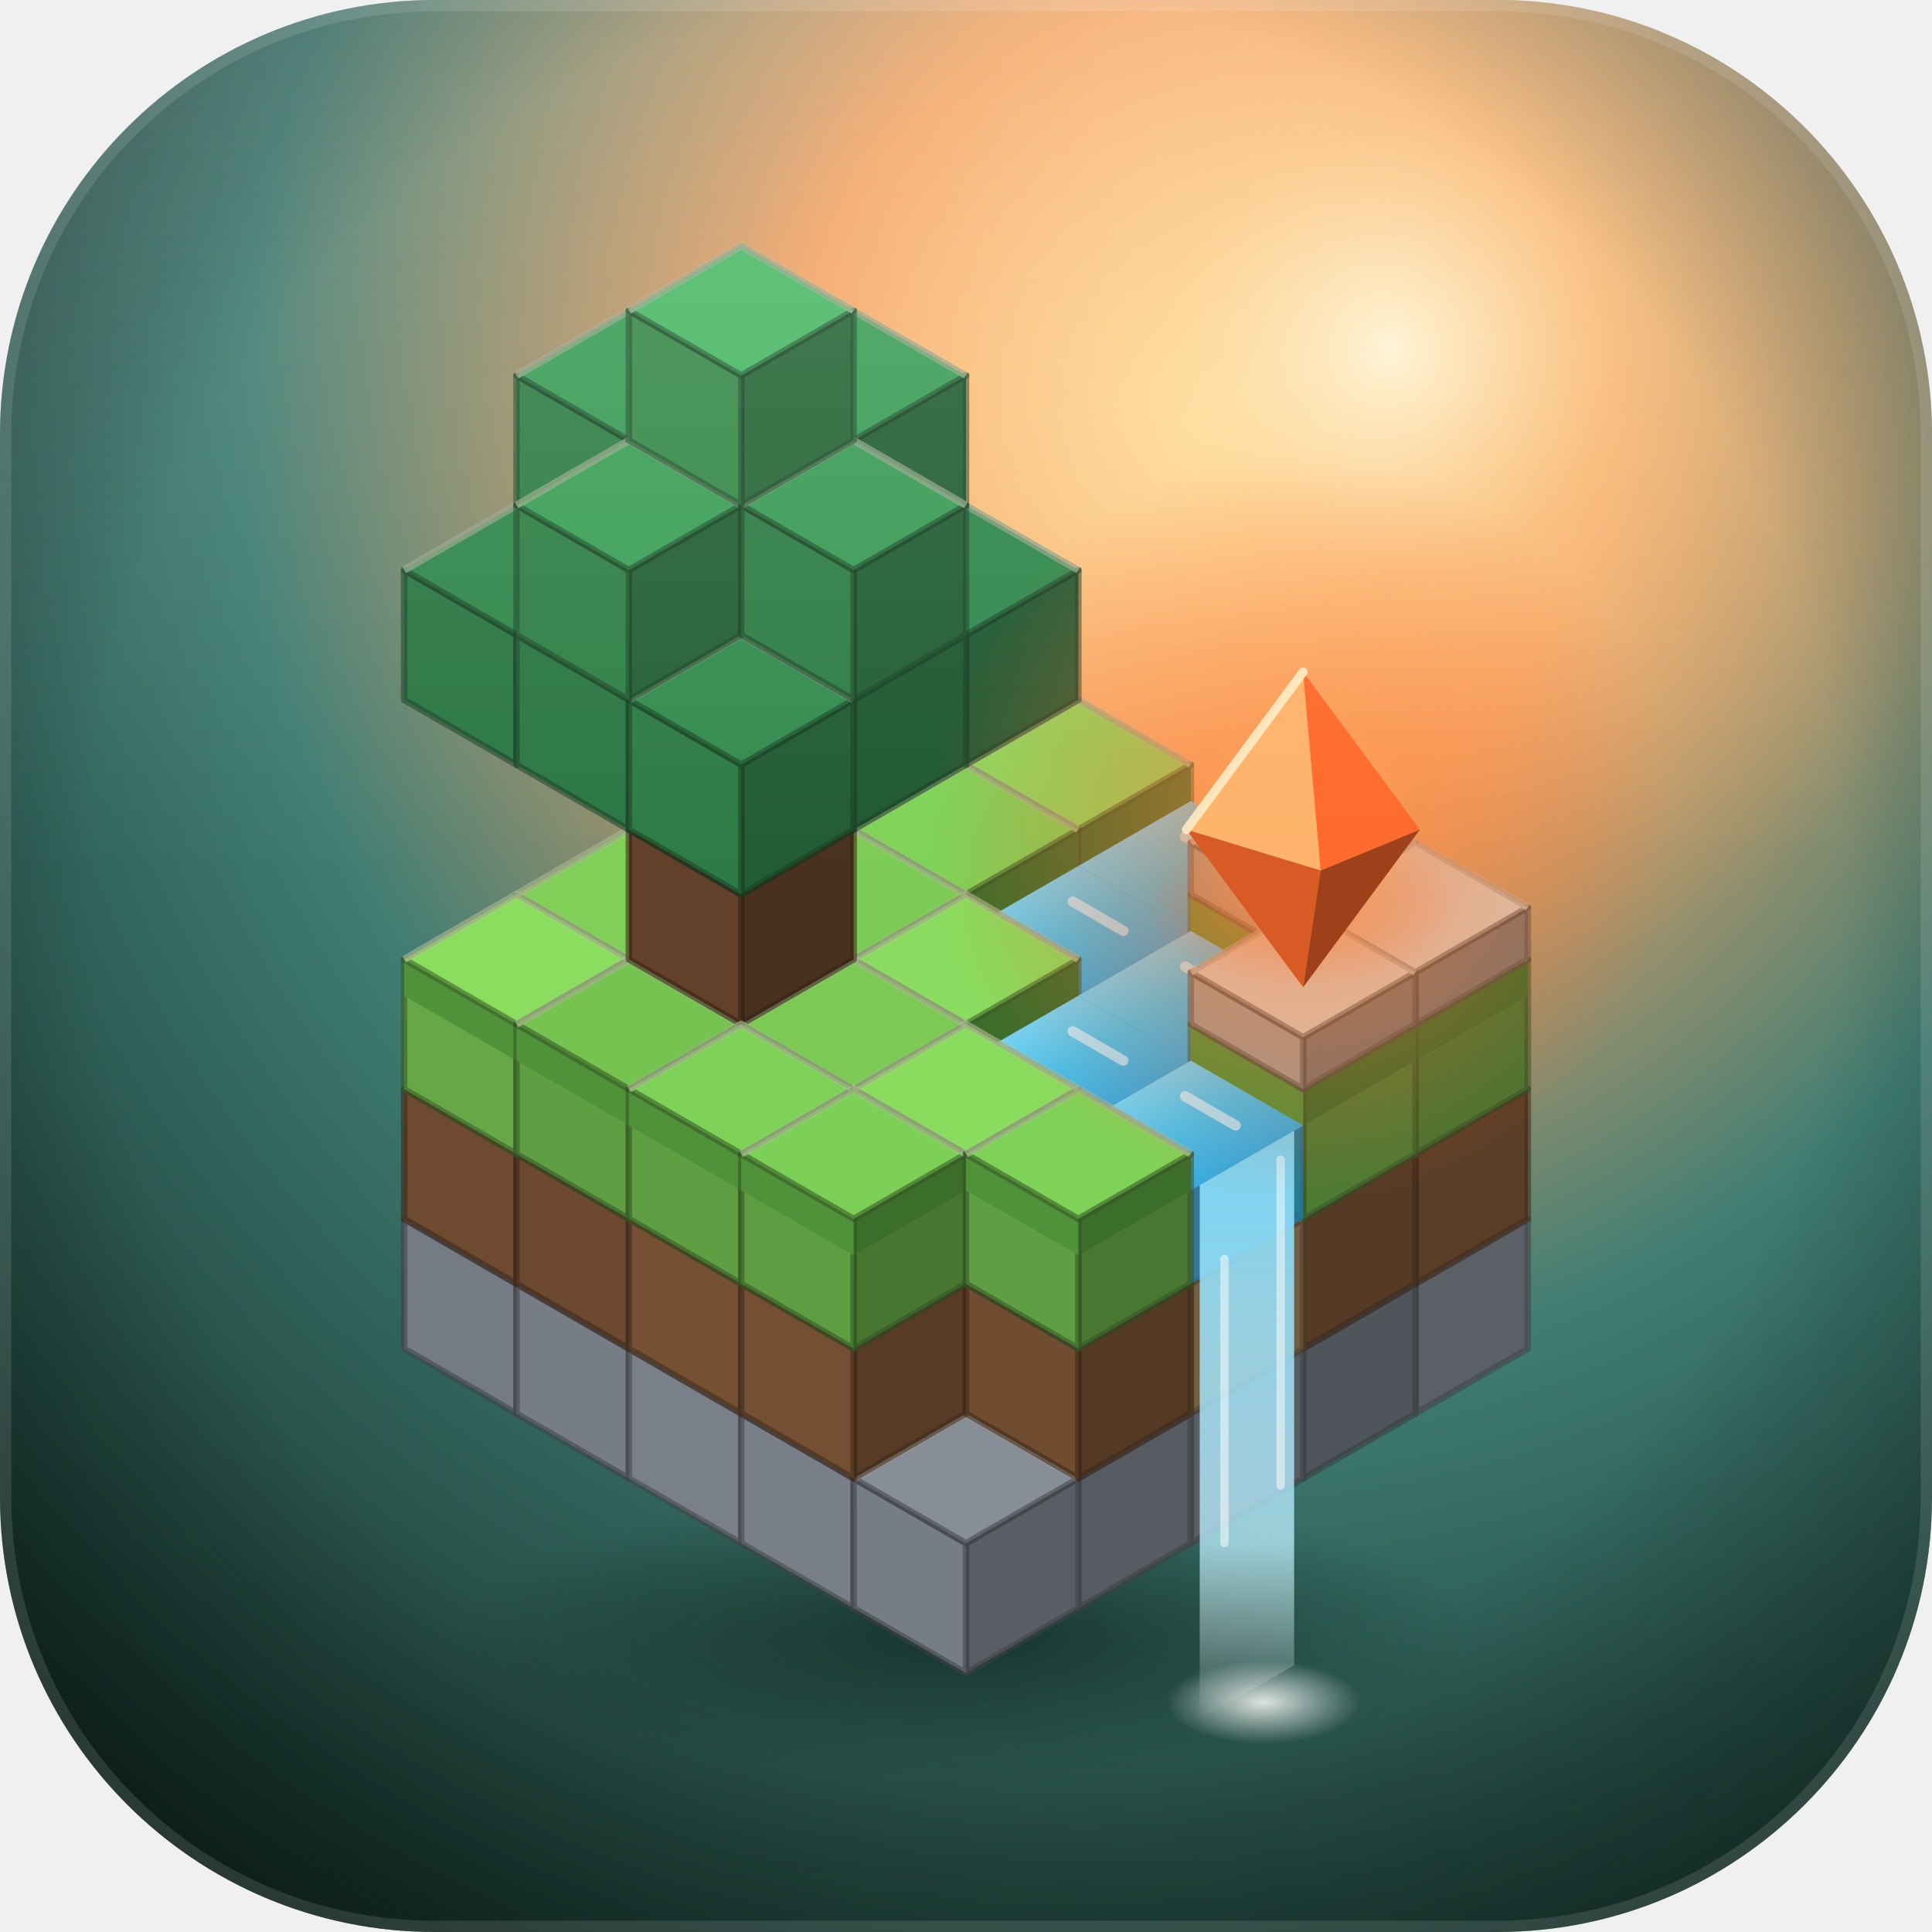
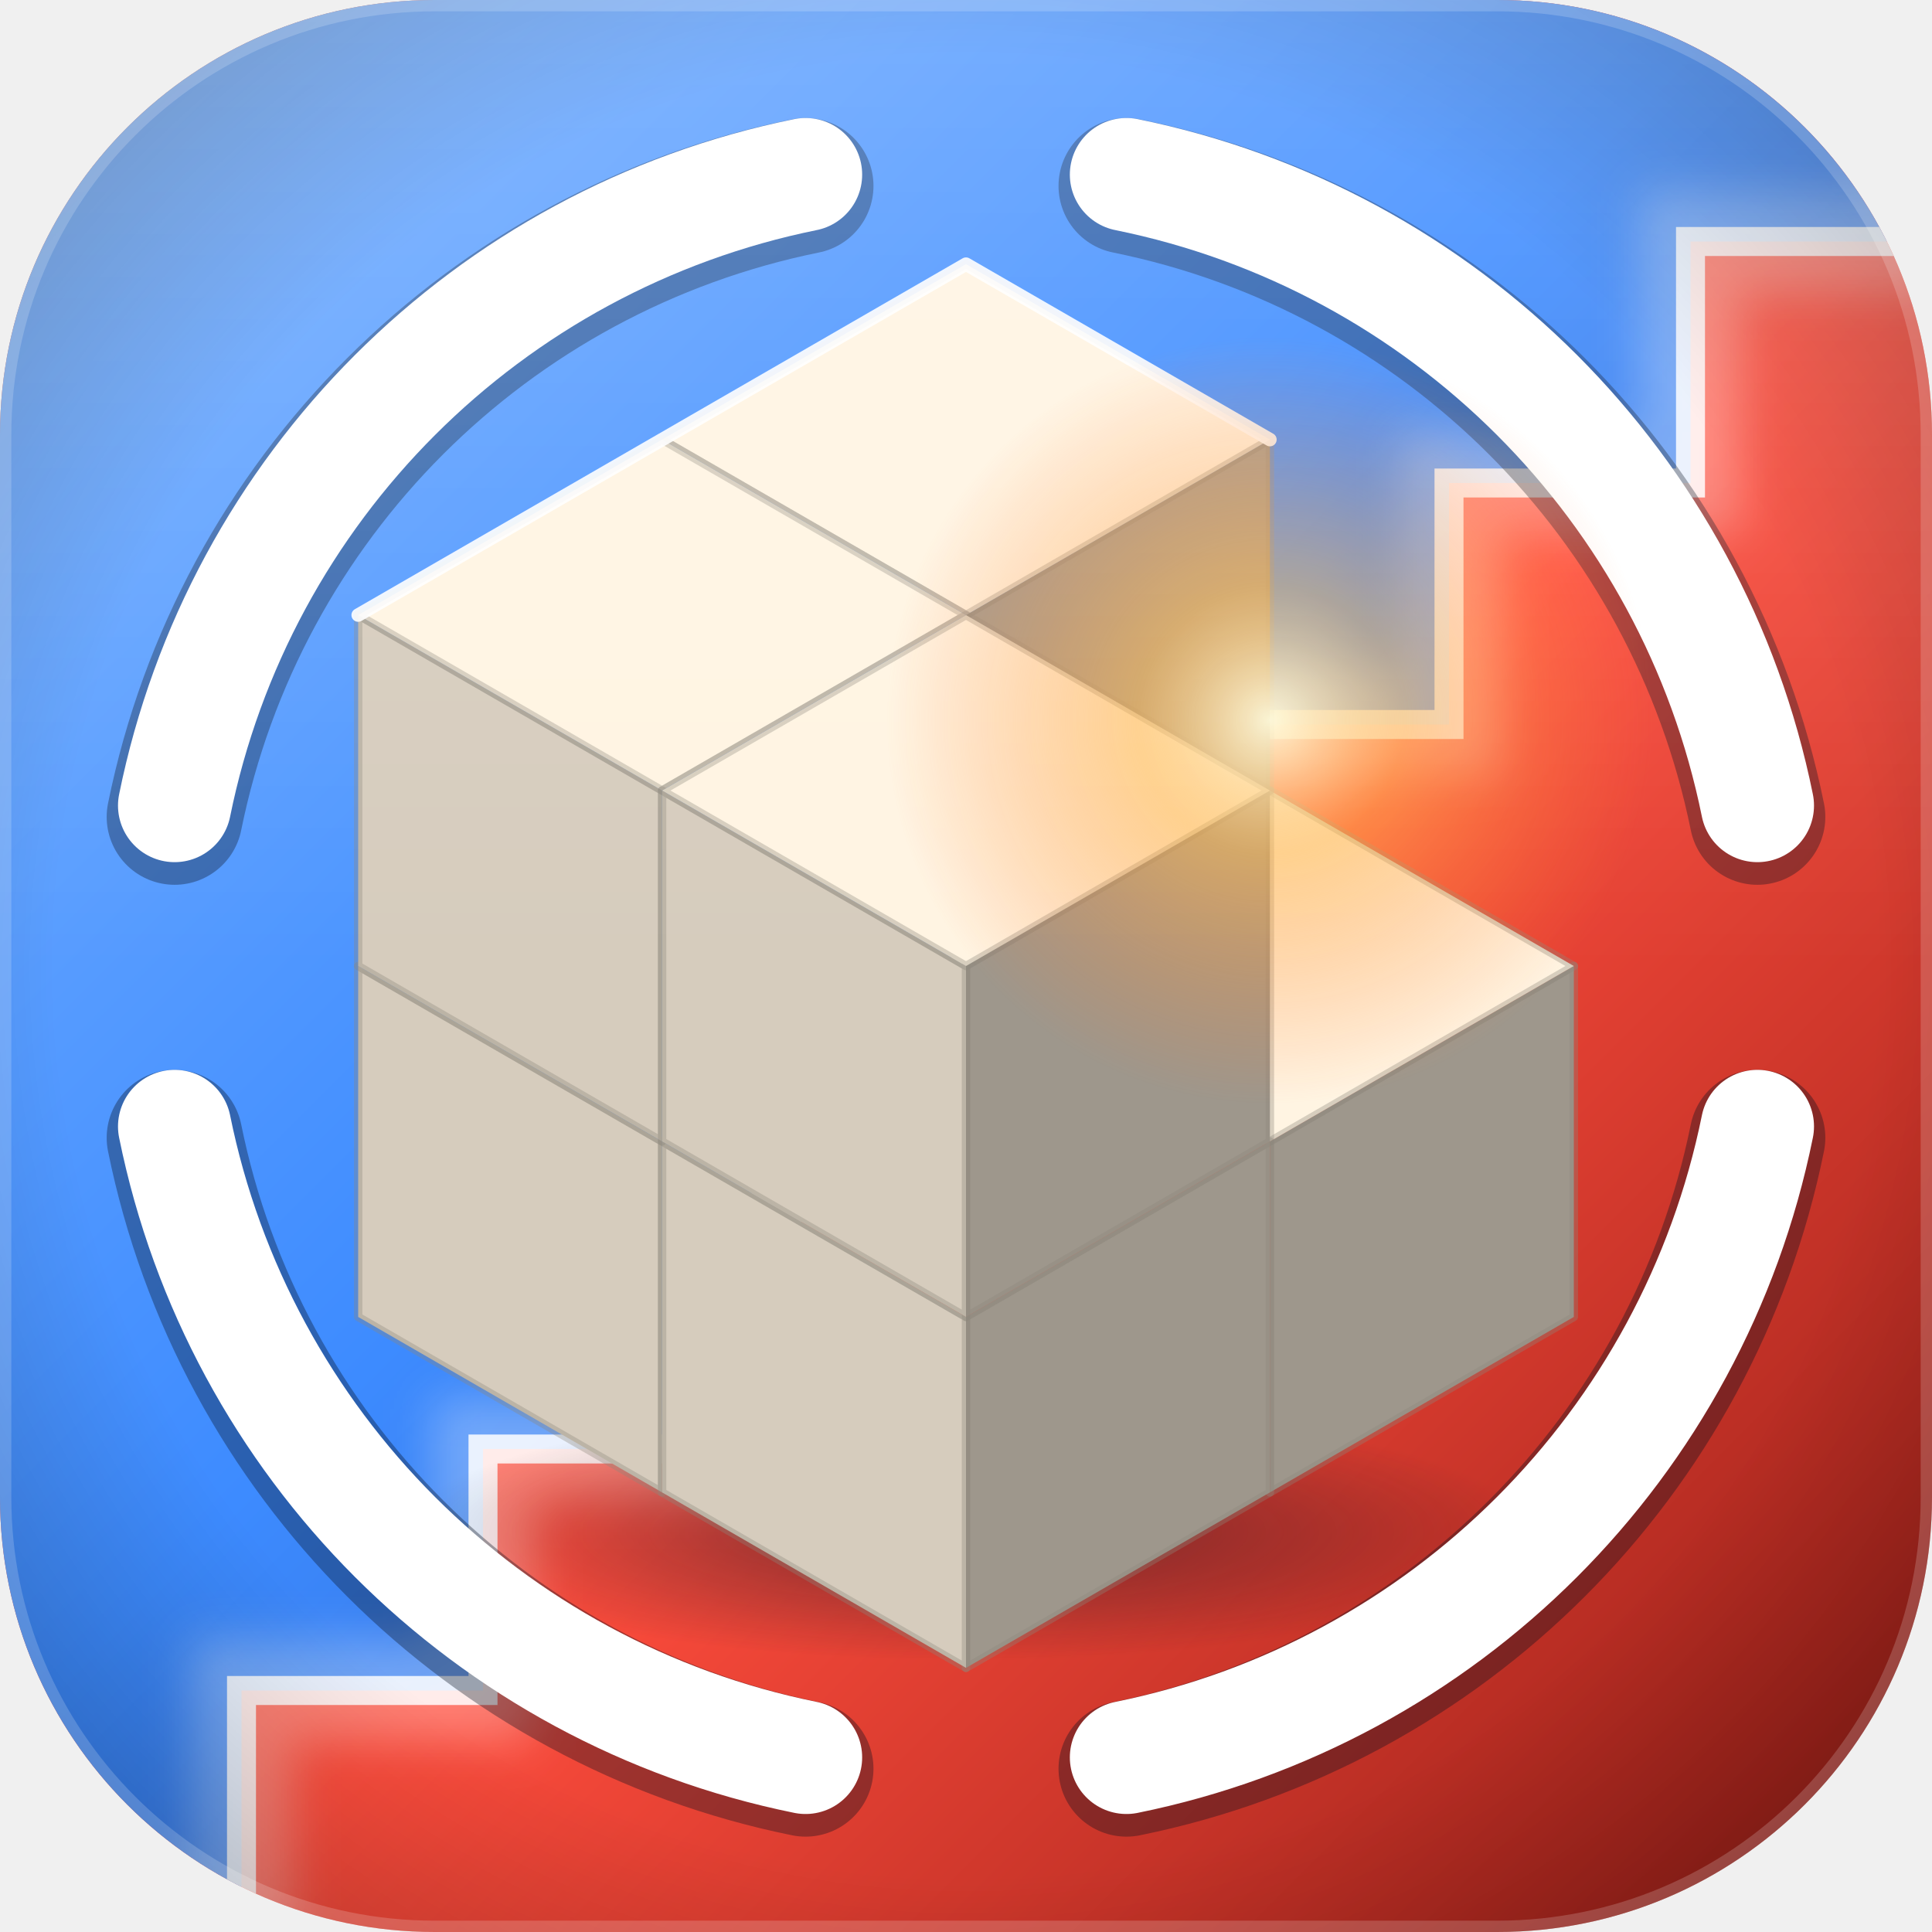
<svg xmlns="http://www.w3.org/2000/svg" viewBox="0 0 512 512" width="512" height="512">
  <defs>
-     <radialGradient id="sky" cx="62%" cy="22%" r="95%">
-       <stop offset="0" stop-color="#ffe2a3" />
-       <stop offset=".22" stop-color="#f3a466" />
-       <stop offset=".52" stop-color="#3f7d73" />
-       <stop offset="1" stop-color="#0d1f19" />
-     </radialGradient>
-     <radialGradient id="sun" cx="50%" cy="50%" r="50%">
-       <stop offset="0" stop-color="#fff6d8" stop-opacity=".95" />
-       <stop offset=".35" stop-color="#ffd38a" stop-opacity=".45" />
-       <stop offset="1" stop-color="#ffb060" stop-opacity="0" />
-     </radialGradient>
-     <radialGradient id="vignette" cx="50%" cy="45%" r="75%">
-       <stop offset=".6" stop-color="#000" stop-opacity="0" />
-       <stop offset="1" stop-color="#03100b" stop-opacity=".55" />
-     </radialGradient>
-     <linearGradient id="water" x1="0" y1="0" x2="1" y2="1">
-       <stop offset="0" stop-color="#9fe8ff" />
-       <stop offset=".5" stop-color="#46c1ec" />
-       <stop offset="1" stop-color="#2a93cf" />
+     <linearGradient id="blue" x1="0" y1="0" x2="1" y2="1">
+       <stop offset="0" stop-color="#7cb4ff" />
+       <stop offset=".45" stop-color="#3d8bff" />
+       <stop offset="1" stop-color="#1c3f9e" />
    </linearGradient>
-     <linearGradient id="fall" x1="0" y1="0" x2="0" y2="1">
-       <stop offset="0" stop-color="#7fd8f7" stop-opacity=".95" />
-       <stop offset=".7" stop-color="#bdefff" stop-opacity=".75" />
-       <stop offset="1" stop-color="#ffffff" stop-opacity="0" />
+     <linearGradient id="red" x1="0" y1="0" x2="1" y2="1">
+       <stop offset="0" stop-color="#ff8a5c" />
+       <stop offset=".55" stop-color="#ff4d3d" />
+       <stop offset="1" stop-color="#8e1a14" />
    </linearGradient>
-     <radialGradient id="mist">
-       <stop offset="0" stop-color="#fff" stop-opacity=".85" />
-       <stop offset="1" stop-color="#fff" stop-opacity="0" />
-     </radialGradient>
-     <radialGradient id="bloom">
-       <stop offset="0" stop-color="#ffd27a" stop-opacity=".95" />
-       <stop offset=".3" stop-color="#ff7a30" stop-opacity=".45" />
-       <stop offset="1" stop-color="#ff5a1f" stop-opacity="0" />
-     </radialGradient>
-     <radialGradient id="blast">
-       <stop offset="0" stop-color="#fff1c4" stop-opacity=".9" />
-       <stop offset=".35" stop-color="#ff9a45" stop-opacity=".45" />
-       <stop offset="1" stop-color="#ff6a2b" stop-opacity="0" />
+     <radialGradient id="flash">
+       <stop offset="0" stop-color="#fff8d6" stop-opacity=".95" />
+       <stop offset=".35" stop-color="#ffb347" stop-opacity=".55" />
+       <stop offset="1" stop-color="#ff7a2b" stop-opacity="0" />
    </radialGradient>
    <radialGradient id="shadow">
-       <stop offset="0" stop-color="#02120c" stop-opacity=".55" />
-       <stop offset="1" stop-color="#02120c" stop-opacity="0" />
+       <stop offset="0" stop-color="#071022" stop-opacity=".5" />
+       <stop offset="1" stop-color="#071022" stop-opacity="0" />
+     </radialGradient>
+     <radialGradient id="vignette" cx="50%" cy="50%" r="72%">
+       <stop offset=".65" stop-color="#000" stop-opacity="0" />
+       <stop offset="1" stop-color="#000" stop-opacity=".35" />
    </radialGradient>
    <linearGradient id="gloss" x1="0" y1="0" x2="0" y2="1">
-       <stop offset="0" stop-color="#fff" stop-opacity=".16" />
-       <stop offset=".45" stop-color="#fff" stop-opacity="0" />
+       <stop offset="0" stop-color="#fff" stop-opacity=".18" />
+       <stop offset=".5" stop-color="#fff" stop-opacity="0" />
    </linearGradient>
+     <filter id="soft" x="-10%" y="-10%" width="120%" height="120%">
+       <feGaussianBlur stdDeviation="6" />
+     </filter>
    <clipPath id="tile">
      <rect width="512" height="512" rx="115.2" />
    </clipPath>
  </defs>
  <g clip-path="url(#tile)">
-     <rect width="512" height="512" fill="url(#sky)" />
-     <circle cx="368.64" cy="92.16" r="174.08" fill="url(#sun)" />
-     <g transform="translate(256.00 271.44) scale(1.0746)">
-       <ellipse cx="0" cy="150.4" rx="124.8" ry="35.2" fill="url(#shadow)" />
-       <path d="M0.00 -96.00L27.71 -80.00L0.00 -64.00L-27.71 -80.00Z" fill="rgb(134,217,93)" stroke="rgba(53,86,36,0.55)" stroke-width="1.6" stroke-linejoin="round" />
-       <path d="M-27.713 -80L0 -96L27.713 -80" fill="none" stroke="rgba(255,250,225,.38)" stroke-width="1.76" stroke-linejoin="round" />
-       <path d="M55.43 -32.00L83.14 -16.00L55.43 0.00L27.71 -16.00Z" fill="rgb(173,142,98)" stroke="rgba(80,65,45,0.55)" stroke-width="1.6" stroke-linejoin="round" />
-       <path d="M27.713 -16L55.426 -32L83.138 -16" fill="none" stroke="rgba(255,250,225,.38)" stroke-width="1.76" stroke-linejoin="round" />
-       <path d="M-27.71 -80.00L0.00 -64.00L-27.71 -48.00L-55.43 -64.00Z" fill="rgb(133,216,92)" stroke="rgba(53,85,36,0.55)" stroke-width="1.6" stroke-linejoin="round" />
-       <path d="M-55.426 -64L-27.713 -80L0 -64" fill="none" stroke="rgba(255,250,225,.38)" stroke-width="1.76" stroke-linejoin="round" />
-       <path d="M55.43 -32.00L27.71 -16.00L27.71 -48.00L55.43 -64.00Z" fill="rgb(77,124,53)" stroke="rgba(54,87,37,0.55)" stroke-width="1.6" stroke-linejoin="round" />
-       <path d="M55.43 -55.04L27.71 -39.04L27.71 -48.00L55.43 -64.00Z" fill="rgb(59,109,43)" />
-       <path d="M27.71 -80.00L55.43 -64.00L27.71 -48.00L0.00 -64.00Z" fill="rgb(137,219,94)" stroke="rgba(54,87,37,0.55)" stroke-width="1.6" stroke-linejoin="round" />
-       <path d="M0 -64L27.713 -80L55.426 -64" fill="none" stroke="rgba(255,250,225,.38)" stroke-width="1.76" stroke-linejoin="round" />
-       <path d="M-138.56 80.00L-110.85 96.00L-110.85 64.00L-138.56 48.00Z" fill="rgb(116,123,132)" stroke="rgba(61,64,69,0.55)" stroke-width="1.6" stroke-linejoin="round" />
-       <path d="M138.56 80.00L110.85 96.00L110.85 64.00L138.56 48.00Z" fill="rgb(91,96,103)" stroke="rgba(64,67,72,0.55)" stroke-width="1.6" stroke-linejoin="round" />
-       <path d="M27.71 -16.00L55.43 0.00L27.71 16.00L0.00 0.00Z" fill="rgb(166,132,90)" stroke="rgba(76,61,41,0.55)" stroke-width="1.6" stroke-linejoin="round" />
-       <path d="M0 0L27.713 -16L55.426 0" fill="none" stroke="rgba(255,250,225,.38)" stroke-width="1.76" stroke-linejoin="round" />
-       <path d="M-55.43 -64.00L-27.71 -48.00L-55.43 -32.00L-83.14 -48.00Z" fill="rgb(139,221,95)" stroke="rgba(55,87,37,0.55)" stroke-width="1.6" stroke-linejoin="round" />
-       <path d="M-83.138 -48L-55.426 -64L-27.713 -48" fill="none" stroke="rgba(255,250,225,.38)" stroke-width="1.76" stroke-linejoin="round" />
-       <path d="M27.71 -16.00L0.00 0.00L0.00 -32.00L27.71 -48.00Z" fill="rgb(72,119,50)" stroke="rgba(50,83,35,0.55)" stroke-width="1.6" stroke-linejoin="round" />
-       <path d="M27.71 -39.04L0.00 -23.04L0.00 -32.00L27.71 -48.00Z" fill="rgb(59,109,43)" />
-       <path d="M0.00 -64.00L27.71 -48.00L0.00 -32.00L-27.71 -48.00Z" fill="rgb(127,210,88)" stroke="rgba(50,83,35,0.55)" stroke-width="1.6" stroke-linejoin="round" />
-       <path d="M-27.713 -48L0 -64L27.713 -48" fill="none" stroke="rgba(255,250,225,.38)" stroke-width="1.76" stroke-linejoin="round" />
-       <path d="M27.71 -16.00L55.43 0.00L55.43 -23.04L27.71 -39.04Z" fill="rgba(31,127,184,0.78)" />
-       <path d="M55.43 -55.04L83.14 -39.04L55.43 -23.04L27.71 -39.04Z" fill="url(#water)" />
-       <path d="M54.04 -46.24L66.511 -39.04" stroke="rgba(255,255,255,.55)" stroke-width="2.56" stroke-linecap="round" />
-       <path d="M-110.85 96.00L-83.14 112.00L-83.14 80.00L-110.85 64.00Z" fill="rgb(119,125,134)" stroke="rgba(62,65,70,0.55)" stroke-width="1.6" stroke-linejoin="round" />
-       <path d="M110.85 96.00L83.14 112.00L83.14 80.00L110.85 64.00Z" fill="rgb(80,85,92)" stroke="rgba(56,60,64,0.55)" stroke-width="1.6" stroke-linejoin="round" />
-       <path d="M-138.56 48.00L-110.85 64.00L-110.85 32.00L-138.56 16.00Z" fill="rgb(109,74,48)" stroke="rgba(57,39,25,0.55)" stroke-width="1.6" stroke-linejoin="round" />
-       <path d="M55.43 0.00L83.14 16.00L55.43 32.00L27.71 16.00Z" fill="rgb(169,135,93)" stroke="rgba(77,62,43,0.55)" stroke-width="1.6" stroke-linejoin="round" />
-       <path d="M27.713 16L55.426 0L83.138 16" fill="none" stroke="rgba(255,250,225,.38)" stroke-width="1.76" stroke-linejoin="round" />
-       <path d="M138.56 48.00L110.85 64.00L110.85 32.00L138.56 16.00Z" fill="rgb(91,62,39)" stroke="rgba(63,43,27,0.55)" stroke-width="1.6" stroke-linejoin="round" />
-       <path d="M-83.14 -48.00L-55.43 -32.00L-83.14 -16.00L-110.85 -32.00Z" fill="rgb(129,206,88)" stroke="rgba(55,87,37,0.55)" stroke-width="1.6" stroke-linejoin="round" />
-       <path d="M-110.851 -32L-83.138 -48L-55.426 -32" fill="none" stroke="rgba(255,250,225,.38)" stroke-width="1.76" stroke-linejoin="round" />
-       <path d="M-27.71 -48.00L0.00 -32.00L-27.71 -16.00L-55.43 -32.00Z" fill="rgb(125,203,87)" stroke="rgba(53,86,37,0.55)" stroke-width="1.6" stroke-linejoin="round" />
-       <path d="M-55.426 -32L-27.713 -48L0 -32" fill="none" stroke="rgba(255,250,225,.38)" stroke-width="1.76" stroke-linejoin="round" />
-       <path d="M55.43 0.00L27.71 16.00L27.71 -7.04L55.43 -23.04Z" fill="rgba(27,114,165,0.82)" />
-       <path d="M27.71 -39.04L55.43 -23.04L27.71 -7.04L0.00 -23.04Z" fill="url(#water)" />
-       <path d="M26.327 -30.24L38.798 -23.04" stroke="rgba(255,255,255,.55)" stroke-width="2.56" stroke-linecap="round" />
-       <path d="M55.43 0.00L83.14 16.00L83.14 -16.00L55.43 -32.00Z" fill="rgb(94,157,66)" stroke="rgba(49,82,34,0.55)" stroke-width="1.6" stroke-linejoin="round" />
-       <path d="M55.43 -23.04L83.14 -7.04L83.14 -16.00L55.43 -32.00Z" fill="rgb(79,146,57)" />
-       <path d="M83.14 -48.00L110.85 -32.00L83.14 -16.00L55.43 -32.00Z" fill="rgb(125,208,87)" stroke="rgba(49,82,34,0.55)" stroke-width="1.6" stroke-linejoin="round" />
-       <path d="M55.426 -32L83.138 -48L110.851 -32" fill="none" stroke="rgba(255,250,225,.38)" stroke-width="1.76" stroke-linejoin="round" />
-       <path d="M-83.14 112.00L-55.43 128.00L-55.43 96.00L-83.14 80.00Z" fill="rgb(122,128,137)" stroke="rgba(64,67,72,0.55)" stroke-width="1.6" stroke-linejoin="round" />
-       <path d="M83.14 112.00L55.43 128.00L55.43 96.00L83.14 80.00Z" fill="rgb(89,93,100)" stroke="rgba(62,65,70,0.55)" stroke-width="1.6" stroke-linejoin="round" />
-       <path d="M-110.85 64.00L-83.14 80.00L-83.14 48.00L-110.85 32.00Z" fill="rgb(108,73,47)" stroke="rgba(57,38,25,0.55)" stroke-width="1.6" stroke-linejoin="round" />
-       <path d="M27.71 16.00L55.43 32.00L27.71 48.00L0.00 32.00Z" fill="rgb(175,144,100)" stroke="rgba(80,66,46,0.55)" stroke-width="1.6" stroke-linejoin="round" />
-       <path d="M0 32L27.713 16L55.426 32" fill="none" stroke="rgba(255,250,225,.38)" stroke-width="1.76" stroke-linejoin="round" />
-       <path d="M110.85 64.00L83.14 80.00L83.14 48.00L110.85 32.00Z" fill="rgb(85,58,37)" stroke="rgba(59,40,26,0.55)" stroke-width="1.6" stroke-linejoin="round" />
-       <path d="M-138.56 16.00L-110.85 32.00L-110.85 0.00L-138.56 -16.00Z" fill="rgb(104,167,72)" stroke="rgba(54,87,37,0.55)" stroke-width="1.6" stroke-linejoin="round" />
-       <path d="M-138.56 -7.04L-110.85 8.96L-110.85 0.00L-138.56 -16.00Z" fill="rgb(79,146,57)" />
-       <path d="M-110.85 -32.00L-83.14 -16.00L-110.85 0.00L-138.56 -16.00Z" fill="rgb(138,221,95)" stroke="rgba(54,87,37,0.55)" stroke-width="1.6" stroke-linejoin="round" />
-       <path d="M-138.564 -16L-110.851 -32L-83.138 -16" fill="none" stroke="rgba(255,250,225,.38)" stroke-width="1.76" stroke-linejoin="round" />
-       <path d="M27.71 16.00L0.00 32.00L0.00 0.00L27.71 -16.00Z" fill="rgb(78,124,53)" stroke="rgba(54,87,37,0.55)" stroke-width="1.6" stroke-linejoin="round" />
-       <path d="M27.71 -7.04L0.00 8.96L0.00 0.00L27.71 -16.00Z" fill="rgb(59,109,43)" />
-       <path d="M0.00 -32.00L27.71 -16.00L0.00 0.00L-27.71 -16.00Z" fill="rgb(137,220,95)" stroke="rgba(54,87,37,0.55)" stroke-width="1.6" stroke-linejoin="round" />
-       <path d="M-27.713 -16L0 -32L27.713 -16" fill="none" stroke="rgba(255,250,225,.38)" stroke-width="1.76" stroke-linejoin="round" />
-       <path d="M27.71 16.00L55.43 32.00L55.43 8.96L27.71 -7.04Z" fill="rgba(31,127,184,0.78)" />
-       <path d="M55.43 -23.04L83.14 -7.04L55.43 8.96L27.71 -7.04Z" fill="url(#water)" />
-       <path d="M54.04 -14.24L66.511 -7.04" stroke="rgba(255,255,255,.55)" stroke-width="2.56" stroke-linecap="round" />
-       <path d="M138.56 16.00L110.85 32.00L110.85 0.00L138.56 -16.00Z" fill="rgb(69,117,49)" stroke="rgba(48,81,34,0.55)" stroke-width="1.6" stroke-linejoin="round" />
-       <path d="M138.56 -7.04L110.85 8.96L110.85 0.00L138.56 -16.00Z" fill="rgb(59,109,43)" />
-       <path d="M110.85 -32.00L138.56 -16.00L110.85 0.00L83.14 -16.00Z" fill="rgb(123,206,86)" stroke="rgba(48,81,34,0.55)" stroke-width="1.6" stroke-linejoin="round" />
-       <path d="M83.138 -16L110.851 -32L138.564 -16" fill="none" stroke="rgba(255,250,225,.38)" stroke-width="1.76" stroke-linejoin="round" />
-       <path d="M110.85 -32.00L83.14 -16.00L83.14 -28.80L110.85 -44.80Z" fill="rgb(120,117,109)" stroke="rgba(84,81,76,0.55)" stroke-width="1.6" stroke-linejoin="round" />
-       <path d="M55.43 -32.00L83.14 -16.00L83.14 -28.80L55.43 -44.80Z" fill="rgb(160,156,145)" stroke="rgba(84,81,76,0.55)" stroke-width="1.6" stroke-linejoin="round" />
-       <path d="M83.14 -60.80L110.85 -44.80L83.14 -28.80L55.43 -44.80Z" fill="rgb(213,206,192)" stroke="rgba(84,81,76,0.55)" stroke-width="1.6" stroke-linejoin="round" />
-       <path d="M55.426 -44.8L83.138 -60.8L110.851 -44.8" fill="none" stroke="rgba(255,250,225,.38)" stroke-width="1.76" stroke-linejoin="round" />
-       <path d="M-55.43 128.00L-27.71 144.00L-27.71 112.00L-55.43 96.00Z" fill="rgb(121,127,136)" stroke="rgba(63,66,71,0.55)" stroke-width="1.6" stroke-linejoin="round" />
-       <path d="M55.43 128.00L27.71 144.00L27.71 112.00L55.43 96.00Z" fill="rgb(87,91,98)" stroke="rgba(60,64,68,0.55)" stroke-width="1.6" stroke-linejoin="round" />
-       <path d="M-83.14 80.00L-55.43 96.00L-55.43 64.00L-83.14 48.00Z" fill="rgb(117,80,51)" stroke="rgba(61,42,26,0.55)" stroke-width="1.6" stroke-linejoin="round" />
-       <path d="M83.14 80.00L55.43 96.00L55.43 64.00L83.14 48.00Z" fill="rgb(115,95,66)" stroke="rgba(81,67,46,0.55)" stroke-width="1.6" stroke-linejoin="round" />
-       <path d="M55.43 32.00L83.14 48.00L55.43 64.00L27.71 48.00Z" fill="rgb(176,145,101)" stroke="rgba(81,67,46,0.55)" stroke-width="1.6" stroke-linejoin="round" />
-       <path d="M27.713 48L55.426 32L83.138 48" fill="none" stroke="rgba(255,250,225,.38)" stroke-width="1.76" stroke-linejoin="round" />
-       <path d="M-110.85 32.00L-83.14 48.00L-83.14 16.00L-110.85 0.00Z" fill="rgb(96,158,67)" stroke="rgba(50,83,35,0.55)" stroke-width="1.6" stroke-linejoin="round" />
-       <path d="M-110.85 8.96L-83.14 24.96L-83.14 16.00L-110.85 0.00Z" fill="rgb(79,146,57)" />
-       <path d="M-83.14 -16.00L-55.43 0.00L-83.14 16.00L-110.85 0.00Z" fill="rgb(118,195,82)" stroke="rgba(50,83,35,0.55)" stroke-width="1.6" stroke-linejoin="round" />
-       <path d="M-110.851 0L-83.138 -16L-55.426 0" fill="none" stroke="rgba(255,250,225,.38)" stroke-width="1.76" stroke-linejoin="round" />
-       <path d="M-27.71 -16.00L0.00 0.00L-27.71 16.00L-55.43 0.00Z" fill="rgb(124,201,86)" stroke="rgba(53,85,36,0.55)" stroke-width="1.6" stroke-linejoin="round" />
-       <path d="M-55.426 0L-27.713 -16L0 0" fill="none" stroke="rgba(255,250,225,.38)" stroke-width="1.76" stroke-linejoin="round" />
-       <path d="M55.43 32.00L27.71 48.00L27.71 24.96L55.43 8.96Z" fill="rgba(27,114,165,0.82)" />
-       <path d="M27.71 -7.04L55.43 8.96L27.71 24.96L0.00 8.96Z" fill="url(#water)" />
-       <path d="M26.327 1.76L38.798 8.96" stroke="rgba(255,255,255,.55)" stroke-width="2.56" stroke-linecap="round" />
-       <path d="M110.85 32.00L83.14 48.00L83.14 16.00L110.85 0.00Z" fill="rgb(76,123,52)" stroke="rgba(53,86,37,0.55)" stroke-width="1.6" stroke-linejoin="round" />
-       <path d="M110.85 8.96L83.14 24.96L83.14 16.00L110.85 0.00Z" fill="rgb(59,109,43)" />
-       <path d="M55.43 32.00L83.14 48.00L83.14 16.00L55.43 0.00Z" fill="rgb(102,164,70)" stroke="rgba(53,86,37,0.55)" stroke-width="1.6" stroke-linejoin="round" />
-       <path d="M55.43 8.96L83.14 24.96L83.14 16.00L55.43 0.00Z" fill="rgb(79,146,57)" />
-       <path d="M83.14 -16.00L110.85 0.00L83.14 16.00L55.43 0.00Z" fill="rgb(135,218,93)" stroke="rgba(53,86,37,0.55)" stroke-width="1.6" stroke-linejoin="round" />
-       <path d="M55.426 0L83.138 -16L110.851 0" fill="none" stroke="rgba(255,250,225,.38)" stroke-width="1.76" stroke-linejoin="round" />
-       <path d="M-27.71 -16.00L-55.43 0.00L-55.43 -32.00L-27.71 -48.00Z" fill="rgb(73,48,31)" stroke="rgba(51,34,21,0.55)" stroke-width="1.6" stroke-linejoin="round" />
-       <path d="M-83.14 -16.00L-55.43 0.00L-55.43 -32.00L-83.14 -48.00Z" fill="rgb(98,64,41)" stroke="rgba(51,34,21,0.55)" stroke-width="1.6" stroke-linejoin="round" />
-       <path d="M138.56 -16.00L110.85 0.00L110.85 -12.80L138.56 -28.80Z" fill="rgb(120,117,109)" stroke="rgba(84,81,76,0.55)" stroke-width="1.6" stroke-linejoin="round" />
-       <path d="M83.14 -16.00L110.85 0.00L110.85 -12.80L83.14 -28.80Z" fill="rgb(160,156,145)" stroke="rgba(84,81,76,0.55)" stroke-width="1.6" stroke-linejoin="round" />
-       <path d="M110.85 -44.80L138.56 -28.80L110.85 -12.80L83.14 -28.80Z" fill="rgb(213,206,192)" stroke="rgba(84,81,76,0.55)" stroke-width="1.6" stroke-linejoin="round" />
-       <path d="M83.138 -28.8L110.851 -44.8L138.564 -28.8" fill="none" stroke="rgba(255,250,225,.38)" stroke-width="1.76" stroke-linejoin="round" />
-       <path d="M-55.43 -160.00L-27.71 -144.00L-55.43 -128.00L-83.14 -144.00Z" fill="rgb(49,135,76)" stroke="rgba(22,62,35,0.55)" stroke-width="1.6" stroke-linejoin="round" />
-       <path d="M-83.138 -144L-55.426 -160L-27.713 -144" fill="none" stroke="rgba(255,250,225,.38)" stroke-width="1.76" stroke-linejoin="round" />
-       <path d="M27.71 144.00L0.00 160.00L0.00 128.00L27.71 112.00Z" fill="rgb(89,93,100)" stroke="rgba(62,65,70,0.55)" stroke-width="1.6" stroke-linejoin="round" />
-       <path d="M-27.71 144.00L0.00 160.00L0.00 128.00L-27.71 112.00Z" fill="rgb(118,125,134)" stroke="rgba(62,65,70,0.55)" stroke-width="1.6" stroke-linejoin="round" />
-       <path d="M0.00 96.00L27.71 112.00L0.00 128.00L-27.71 112.00Z" fill="rgb(135,142,152)" stroke="rgba(62,65,70,0.55)" stroke-width="1.6" stroke-linejoin="round" />
-       <path d="M-27.713 112L0 96L27.713 112" fill="none" stroke="rgba(255,250,225,.38)" stroke-width="1.76" stroke-linejoin="round" />
-       <path d="M0.00 96.00L-27.71 112.00L-27.71 80.00L0.00 64.00Z" fill="rgb(87,59,38)" stroke="rgba(61,41,26,0.55)" stroke-width="1.6" stroke-linejoin="round" />
-       <path d="M-55.43 96.00L-27.71 112.00L-27.71 80.00L-55.43 64.00Z" fill="rgb(116,79,51)" stroke="rgba(61,41,26,0.55)" stroke-width="1.6" stroke-linejoin="round" />
-       <path d="M55.43 96.00L27.71 112.00L27.71 80.00L55.43 64.00Z" fill="rgb(84,57,36)" stroke="rgba(58,39,25,0.55)" stroke-width="1.6" stroke-linejoin="round" />
-       <path d="M0.00 96.00L27.71 112.00L27.71 80.00L0.00 64.00Z" fill="rgb(112,76,49)" stroke="rgba(58,39,25,0.55)" stroke-width="1.6" stroke-linejoin="round" />
-       <path d="M-83.14 48.00L-55.43 64.00L-55.43 32.00L-83.14 16.00Z" fill="rgb(95,158,66)" stroke="rgba(50,83,35,0.55)" stroke-width="1.6" stroke-linejoin="round" />
-       <path d="M-83.14 24.96L-55.43 40.96L-55.43 32.00L-83.14 16.00Z" fill="rgb(79,146,57)" />
-       <path d="M-55.43 0.00L-27.71 16.00L-55.43 32.00L-83.14 16.00Z" fill="rgb(127,210,88)" stroke="rgba(50,83,35,0.55)" stroke-width="1.6" stroke-linejoin="round" />
-       <path d="M-83.138 16L-55.426 0L-27.713 16" fill="none" stroke="rgba(255,250,225,.38)" stroke-width="1.76" stroke-linejoin="round" />
-       <path d="M0.00 0.00L27.71 16.00L0.00 32.00L-27.71 16.00Z" fill="rgb(137,220,94)" stroke="rgba(54,87,37,0.55)" stroke-width="1.6" stroke-linejoin="round" />
-       <path d="M-27.713 16L0 0L27.713 16" fill="none" stroke="rgba(255,250,225,.38)" stroke-width="1.76" stroke-linejoin="round" />
-       <path d="M83.14 48.00L55.43 64.00L55.43 40.96L83.14 24.96Z" fill="rgba(27,114,165,0.82)" />
-       <path d="M55.43 8.96L83.14 24.96L55.43 40.96L27.71 24.96Z" fill="url(#water)" />
-       <path d="M54.04 17.76L66.511 24.96" stroke="rgba(255,255,255,.55)" stroke-width="2.56" stroke-linecap="round" />
-       <path d="M110.85 0.00L83.14 16.00L83.14 3.20L110.85 -12.80Z" fill="rgb(120,117,109)" stroke="rgba(84,81,76,0.55)" stroke-width="1.6" stroke-linejoin="round" />
-       <path d="M55.43 0.00L83.14 16.00L83.14 3.20L55.43 -12.80Z" fill="rgb(160,156,145)" stroke="rgba(84,81,76,0.55)" stroke-width="1.6" stroke-linejoin="round" />
-       <path d="M83.14 -28.80L110.85 -12.80L83.14 3.20L55.43 -12.80Z" fill="rgb(213,206,192)" stroke="rgba(84,81,76,0.55)" stroke-width="1.6" stroke-linejoin="round" />
-       <path d="M55.426 -12.8L83.138 -28.8L110.851 -12.8" fill="none" stroke="rgba(255,250,225,.38)" stroke-width="1.76" stroke-linejoin="round" />
-       <path d="M-27.71 -48.00L-55.43 -32.00L-55.43 -64.00L-27.71 -80.00Z" fill="rgb(73,48,31)" stroke="rgba(51,34,21,0.55)" stroke-width="1.6" stroke-linejoin="round" />
-       <path d="M-83.14 -48.00L-55.43 -32.00L-55.43 -64.00L-83.14 -80.00Z" fill="rgb(98,64,41)" stroke="rgba(51,34,21,0.55)" stroke-width="1.6" stroke-linejoin="round" />
-       <path d="M0.00 64.00L-27.71 80.00L-27.71 48.00L0.00 32.00Z" fill="rgb(71,118,49)" stroke="rgba(49,82,34,0.55)" stroke-width="1.6" stroke-linejoin="round" />
-       <path d="M0.00 40.96L-27.71 56.96L-27.71 48.00L0.00 32.00Z" fill="rgb(59,109,43)" />
-       <path d="M-55.43 64.00L-27.71 80.00L-27.71 48.00L-55.43 32.00Z" fill="rgb(94,157,66)" stroke="rgba(49,82,34,0.55)" stroke-width="1.6" stroke-linejoin="round" />
-       <path d="M-55.43 40.96L-27.71 56.96L-27.71 48.00L-55.43 32.00Z" fill="rgb(79,146,57)" />
-       <path d="M-27.71 16.00L0.00 32.00L-27.71 48.00L-55.43 32.00Z" fill="rgb(125,208,87)" stroke="rgba(49,82,34,0.55)" stroke-width="1.6" stroke-linejoin="round" />
-       <path d="M-55.426 32L-27.713 16L0 32" fill="none" stroke="rgba(255,250,225,.38)" stroke-width="1.76" stroke-linejoin="round" />
-       <path d="M55.43 64.00L27.71 80.00L27.71 48.00L55.43 32.00Z" fill="rgb(72,119,50)" stroke="rgba(50,83,35,0.55)" stroke-width="1.6" stroke-linejoin="round" />
-       <path d="M55.43 40.96L27.71 56.96L27.71 48.00L55.43 32.00Z" fill="rgb(59,109,43)" />
-       <path d="M0.00 64.00L27.71 80.00L27.71 48.00L0.00 32.00Z" fill="rgb(96,158,67)" stroke="rgba(50,83,35,0.55)" stroke-width="1.6" stroke-linejoin="round" />
-       <path d="M0.00 40.96L27.71 56.96L27.71 48.00L0.00 32.00Z" fill="rgb(79,146,57)" />
-       <path d="M27.71 16.00L55.43 32.00L27.71 48.00L0.00 32.00Z" fill="rgb(127,210,88)" stroke="rgba(50,83,35,0.55)" stroke-width="1.6" stroke-linejoin="round" />
-       <path d="M0 32L27.713 16L55.426 32" fill="none" stroke="rgba(255,250,225,.38)" stroke-width="1.76" stroke-linejoin="round" />
-       <path d="M-138.56 -80.00L-110.85 -64.00L-110.85 -96.00L-138.56 -112.00Z" fill="rgb(44,120,68)" stroke="rgba(23,63,35,0.55)" stroke-width="1.6" stroke-linejoin="round" />
-       <path d="M-110.85 -128.00L-83.14 -112.00L-110.85 -96.00L-138.56 -112.00Z" fill="rgb(50,136,77)" stroke="rgba(23,63,35,0.55)" stroke-width="1.6" stroke-linejoin="round" />
-       <path d="M-138.564 -112L-110.851 -128L-83.138 -112" fill="none" stroke="rgba(255,250,225,.38)" stroke-width="1.76" stroke-linejoin="round" />
-       <path d="M27.71 -80.00L0.00 -64.00L0.00 -96.00L27.71 -112.00Z" fill="rgb(32,89,50)" stroke="rgba(23,62,35,0.55)" stroke-width="1.6" stroke-linejoin="round" />
-       <path d="M0.00 -128.00L27.71 -112.00L0.00 -96.00L-27.71 -112.00Z" fill="rgb(49,136,77)" stroke="rgba(23,62,35,0.55)" stroke-width="1.6" stroke-linejoin="round" />
-       <path d="M-27.713 -112L0 -128L27.713 -112" fill="none" stroke="rgba(255,250,225,.38)" stroke-width="1.76" stroke-linejoin="round" />
-       <path d="M-110.85 -128.00L-83.14 -112.00L-83.14 -144.00L-110.85 -160.00Z" fill="rgb(49,127,71)" stroke="rgba(25,66,37,0.55)" stroke-width="1.6" stroke-linejoin="round" />
-       <path d="M-83.14 -176.00L-55.43 -160.00L-83.14 -144.00L-110.85 -160.00Z" fill="rgb(60,157,88)" stroke="rgba(25,66,37,0.55)" stroke-width="1.6" stroke-linejoin="round" />
-       <path d="M-110.851 -160L-83.138 -176L-55.426 -160" fill="none" stroke="rgba(255,250,225,.38)" stroke-width="1.76" stroke-linejoin="round" />
-       <path d="M0.00 -128.00L-27.71 -112.00L-27.71 -144.00L0.00 -160.00Z" fill="rgb(38,97,54)" stroke="rgba(26,68,38,0.55)" stroke-width="1.6" stroke-linejoin="round" />
-       <path d="M-27.71 -176.00L0.00 -160.00L-27.71 -144.00L-55.43 -160.00Z" fill="rgb(62,159,89)" stroke="rgba(26,68,38,0.55)" stroke-width="1.6" stroke-linejoin="round" />
-       <path d="M-55.426 -160L-27.713 -176L0 -160" fill="none" stroke="rgba(255,250,225,.38)" stroke-width="1.76" stroke-linejoin="round" />
-       <path d="M-110.85 -64.00L-83.14 -48.00L-83.14 -80.00L-110.85 -96.00Z" fill="rgb(44,120,68)" stroke="rgba(23,63,35,0.55)" stroke-width="1.6" stroke-linejoin="round" />
-       <path d="M0.00 -64.00L-27.71 -48.00L-27.71 -80.00L0.00 -96.00Z" fill="rgb(32,89,50)" stroke="rgba(22,62,35,0.55)" stroke-width="1.6" stroke-linejoin="round" />
-       <path d="M-27.71 -48.00L-55.43 -32.00L-55.43 -64.00L-27.71 -80.00Z" fill="rgb(34,92,52)" stroke="rgba(24,64,36,0.55)" stroke-width="1.6" stroke-linejoin="round" />
-       <path d="M-83.14 -48.00L-55.43 -32.00L-55.43 -64.00L-83.14 -80.00Z" fill="rgb(46,123,69)" stroke="rgba(24,64,36,0.55)" stroke-width="1.6" stroke-linejoin="round" />
-       <path d="M-55.43 -96.00L-27.71 -80.00L-55.43 -64.00L-83.14 -80.00Z" fill="rgb(52,140,79)" stroke="rgba(24,64,36,0.55)" stroke-width="1.6" stroke-linejoin="round" />
-       <path d="M-83.138 -80L-55.426 -96L-27.713 -80" fill="none" stroke="rgba(255,250,225,.38)" stroke-width="1.76" stroke-linejoin="round" />
-       <path d="M-55.43 -96.00L-83.14 -80.00L-83.14 -112.00L-55.43 -128.00Z" fill="rgb(38,97,54)" stroke="rgba(26,68,38,0.55)" stroke-width="1.6" stroke-linejoin="round" />
-       <path d="M-110.85 -96.00L-83.14 -80.00L-83.14 -112.00L-110.85 -128.00Z" fill="rgb(50,129,72)" stroke="rgba(26,68,38,0.55)" stroke-width="1.6" stroke-linejoin="round" />
-       <path d="M-83.14 -144.00L-55.43 -128.00L-83.14 -112.00L-110.85 -128.00Z" fill="rgb(62,160,89)" stroke="rgba(26,68,38,0.55)" stroke-width="1.6" stroke-linejoin="round" />
-       <path d="M-110.851 -128L-83.138 -144L-55.426 -128" fill="none" stroke="rgba(255,250,225,.38)" stroke-width="1.76" stroke-linejoin="round" />
-       <path d="M0.00 -96.00L-27.71 -80.00L-27.71 -112.00L0.00 -128.00Z" fill="rgb(36,95,53)" stroke="rgba(25,66,37,0.55)" stroke-width="1.6" stroke-linejoin="round" />
-       <path d="M-55.43 -96.00L-27.71 -80.00L-27.71 -112.00L-55.43 -128.00Z" fill="rgb(48,126,71)" stroke="rgba(25,66,37,0.55)" stroke-width="1.6" stroke-linejoin="round" />
-       <path d="M-27.71 -144.00L0.00 -128.00L-27.71 -112.00L-55.43 -128.00Z" fill="rgb(60,156,87)" stroke="rgba(25,66,37,0.55)" stroke-width="1.6" stroke-linejoin="round" />
-       <path d="M-55.426 -128L-27.713 -144L0 -128" fill="none" stroke="rgba(255,250,225,.38)" stroke-width="1.76" stroke-linejoin="round" />
-       <path d="M-27.71 -144.00L-55.43 -128.00L-55.43 -160.00L-27.71 -176.00Z" fill="rgb(43,104,58)" stroke="rgba(30,73,40,0.55)" stroke-width="1.6" stroke-linejoin="round" />
-       <path d="M-83.14 -144.00L-55.43 -128.00L-55.43 -160.00L-83.14 -176.00Z" fill="rgb(57,139,77)" stroke="rgba(30,73,40,0.55)" stroke-width="1.6" stroke-linejoin="round" />
-       <path d="M-55.43 -192.00L-27.71 -176.00L-55.43 -160.00L-83.14 -176.00Z" fill="rgb(76,184,103)" stroke="rgba(30,73,40,0.55)" stroke-width="1.6" stroke-linejoin="round" />
-       <path d="M-83.138 -176L-55.426 -192L-27.713 -176" fill="none" stroke="rgba(255,250,225,.38)" stroke-width="1.76" stroke-linejoin="round" />
-       <path d="M80.92 26.24L57.64 39.68L57.64 171.52L80.92 158.08Z" fill="url(#fall)" />
-       <path d="M77.596 33.433L77.596 113.786" stroke="rgba(255,255,255,.5)" stroke-width="2.08" stroke-linecap="round" />
-       <path d="M63.739 57.883L63.739 127.927" stroke="rgba(255,255,255,.5)" stroke-width="2.08" stroke-linecap="round" />
-       <ellipse cx="73.439" cy="167.2" rx="24" ry="10.24" fill="url(#mist)" />
-       <ellipse cx="83.138" cy="-28.8" rx="38.4" ry="19.2" fill="url(#bloom)" opacity=".7" />
-       <circle cx="83.138" cy="-48" r="92.16" fill="url(#bloom)" />
-       <path d="M83.14 -86.88L54.34 -48.00L87.46 -37.92Z" fill="rgb(255,179,107)" />
-       <path d="M83.14 -86.88L87.46 -37.92L111.94 -48.00Z" fill="rgb(255,106,43)" />
-       <path d="M83.14 -9.12L54.34 -48.00L87.46 -37.92Z" fill="rgb(216,90,36)" />
-       <path d="M83.14 -9.12L87.46 -37.92L111.94 -48.00Z" fill="rgb(158,65,26)" />
-       <path d="M83.138 -86.88L54.338 -48" stroke="rgba(255,240,200,.85)" stroke-width="2.24" stroke-linecap="round" />
+     <rect width="512" height="512" fill="url(#red)" />
+     <path d="M0 0L512.00 0.00L512.00 64.00L448.00 64.00L448.00 128.00L384.00 128.00L384.00 192.00L320.00 192.00L320.00 256.00L256.00 256.00L256.00 320.00L192.00 320.00L192.00 384.00L128.00 384.00L128.00 448.00L64.00 448.00L64.00 512.00L0.00 512.00Z" fill="url(#blue)" />
+     <path d="M512.00 0.00L512.00 64.00L448.00 64.00L448.00 128.00L384.00 128.00L384.00 192.00L320.00 192.00L320.00 256.00L256.00 256.00L256.00 320.00L192.00 320.00L192.00 384.00L128.00 384.00L128.00 448.00L64.00 448.00L64.00 512.00L0.00 512.00" fill="none" stroke="#fff" stroke-opacity=".28" stroke-width="26.88" stroke-linejoin="miter" filter="url(#soft)" />
+     <path d="M512.00 0.00L512.00 64.00L448.00 64.00L448.00 128.00L384.00 128.00L384.00 192.00L320.00 192.00L320.00 256.00L256.00 256.00L256.00 320.00L192.00 320.00L192.00 384.00L128.00 384.00L128.00 448.00L64.00 448.00L64.00 512.00L0.00 512.00" fill="none" stroke="#fff" stroke-opacity=".85" stroke-width="7.68" stroke-linejoin="miter" />
+     <rect width="512" height="512" fill="url(#vignette)" />
+     <g transform="translate(256 256) scale(1)">
+       <ellipse cx="0" cy="150" rx="150" ry="34" fill="url(#shadow)" />
+       <path d="M209.73 42.52A214 214 0 0 1 42.52 209.73M-42.52 209.73A214 214 0 0 1 -209.73 42.52M-209.73 -42.52A214 214 0 0 1 -42.52 -209.73M42.52 -209.73A214 214 0 0 1 209.73 -42.52" fill="none" stroke="#06101f" stroke-opacity=".35" stroke-width="36" stroke-linecap="round" transform="translate(0 3)" />
+       <path d="M209.73 42.52A214 214 0 0 1 42.52 209.73M-42.52 209.73A214 214 0 0 1 -209.73 42.52M-209.73 -42.52A214 214 0 0 1 -42.52 -209.73M42.52 -209.73A214 214 0 0 1 209.73 -42.52" fill="none" stroke="#fff" stroke-width="30" stroke-linecap="round" />
+       <g transform="translate(0 0.00)">
+         <path d="M-161.08 93.00L-80.54 139.50L-80.54 46.50L-161.08 0.00Z" fill="rgb(214,204,189)" stroke="rgb(140,134,124)" stroke-opacity="0.35" stroke-width="2.232" stroke-linejoin="round" />
+         <path d="M161.08 93.00L80.54 139.50L80.54 46.50L161.08 0.00Z" fill="rgb(158,151,140)" stroke="rgb(140,134,124)" stroke-opacity="0.35" stroke-width="2.232" stroke-linejoin="round" />
+         <path d="M80.54 -46.50L161.08 0.00L80.54 46.50L0.00 0.00Z" fill="rgb(255,244,226)" stroke="rgb(140,134,124)" stroke-opacity="0.35" stroke-width="2.232" stroke-linejoin="round" />
+         <path d="M80.54 -46.50L0.00 0.00L0.00 -93.00L80.54 -139.50Z" fill="rgb(158,151,140)" stroke="rgb(140,134,124)" stroke-opacity="0.35" stroke-width="2.232" stroke-linejoin="round" />
+         <path d="M0.00 -186.00L80.54 -139.50L0.00 -93.00L-80.54 -139.50Z" fill="rgb(255,244,226)" stroke="rgb(140,134,124)" stroke-opacity="0.35" stroke-width="2.232" stroke-linejoin="round" />
+         <path d="M80.54 139.50L0.00 186.00L0.00 93.00L80.54 46.50Z" fill="rgb(158,151,140)" stroke="rgb(140,134,124)" stroke-opacity="0.35" stroke-width="2.232" stroke-linejoin="round" />
+         <path d="M-80.54 139.50L0.00 186.00L0.00 93.00L-80.54 46.50Z" fill="rgb(214,204,189)" stroke="rgb(140,134,124)" stroke-opacity="0.35" stroke-width="2.232" stroke-linejoin="round" />
+         <path d="M-161.08 0.00L-80.54 46.50L-80.54 -46.50L-161.08 -93.00Z" fill="rgb(214,204,189)" stroke="rgb(140,134,124)" stroke-opacity="0.35" stroke-width="2.232" stroke-linejoin="round" />
+         <path d="M-80.54 -139.50L0.00 -93.00L-80.54 -46.50L-161.08 -93.00Z" fill="rgb(255,244,226)" stroke="rgb(140,134,124)" stroke-opacity="0.35" stroke-width="2.232" stroke-linejoin="round" />
+         <path d="M80.54 46.50L0.00 93.00L0.00 0.00L80.54 -46.50Z" fill="rgb(158,151,140)" stroke="rgb(140,134,124)" stroke-opacity="0.35" stroke-width="2.232" stroke-linejoin="round" />
+         <path d="M-80.54 46.50L0.00 93.00L0.00 0.00L-80.54 -46.50Z" fill="rgb(214,204,189)" stroke="rgb(140,134,124)" stroke-opacity="0.35" stroke-width="2.232" stroke-linejoin="round" />
+         <path d="M0.00 -93.00L80.54 -46.50L0.00 0.00L-80.54 -46.50Z" fill="rgb(255,244,226)" stroke="rgb(140,134,124)" stroke-opacity="0.35" stroke-width="2.232" stroke-linejoin="round" />
+         <path d="M-161.08 -93.00L0.00 -186.00L80.54 -139.50" stroke="#fff" stroke-opacity=".9" stroke-width="3.571" fill="none" stroke-linecap="round" stroke-linejoin="round" />
+         <circle cx="80.54" cy="-65.1" r="102.3" fill="url(#flash)" />
+       </g>
    </g>
-     <rect width="512" height="512" fill="url(#vignette)" />
    <rect width="512" height="512" fill="url(#gloss)" />
-     <rect x="1.5" y="1.5" width="509" height="509" rx="113.7" fill="none" stroke="#fff" stroke-opacity=".12" stroke-width="3" />
+     <rect x="1.5" y="1.5" width="509" height="509" rx="113.7" fill="none" stroke="#fff" stroke-opacity=".18" stroke-width="3" />
  </g>
</svg>
